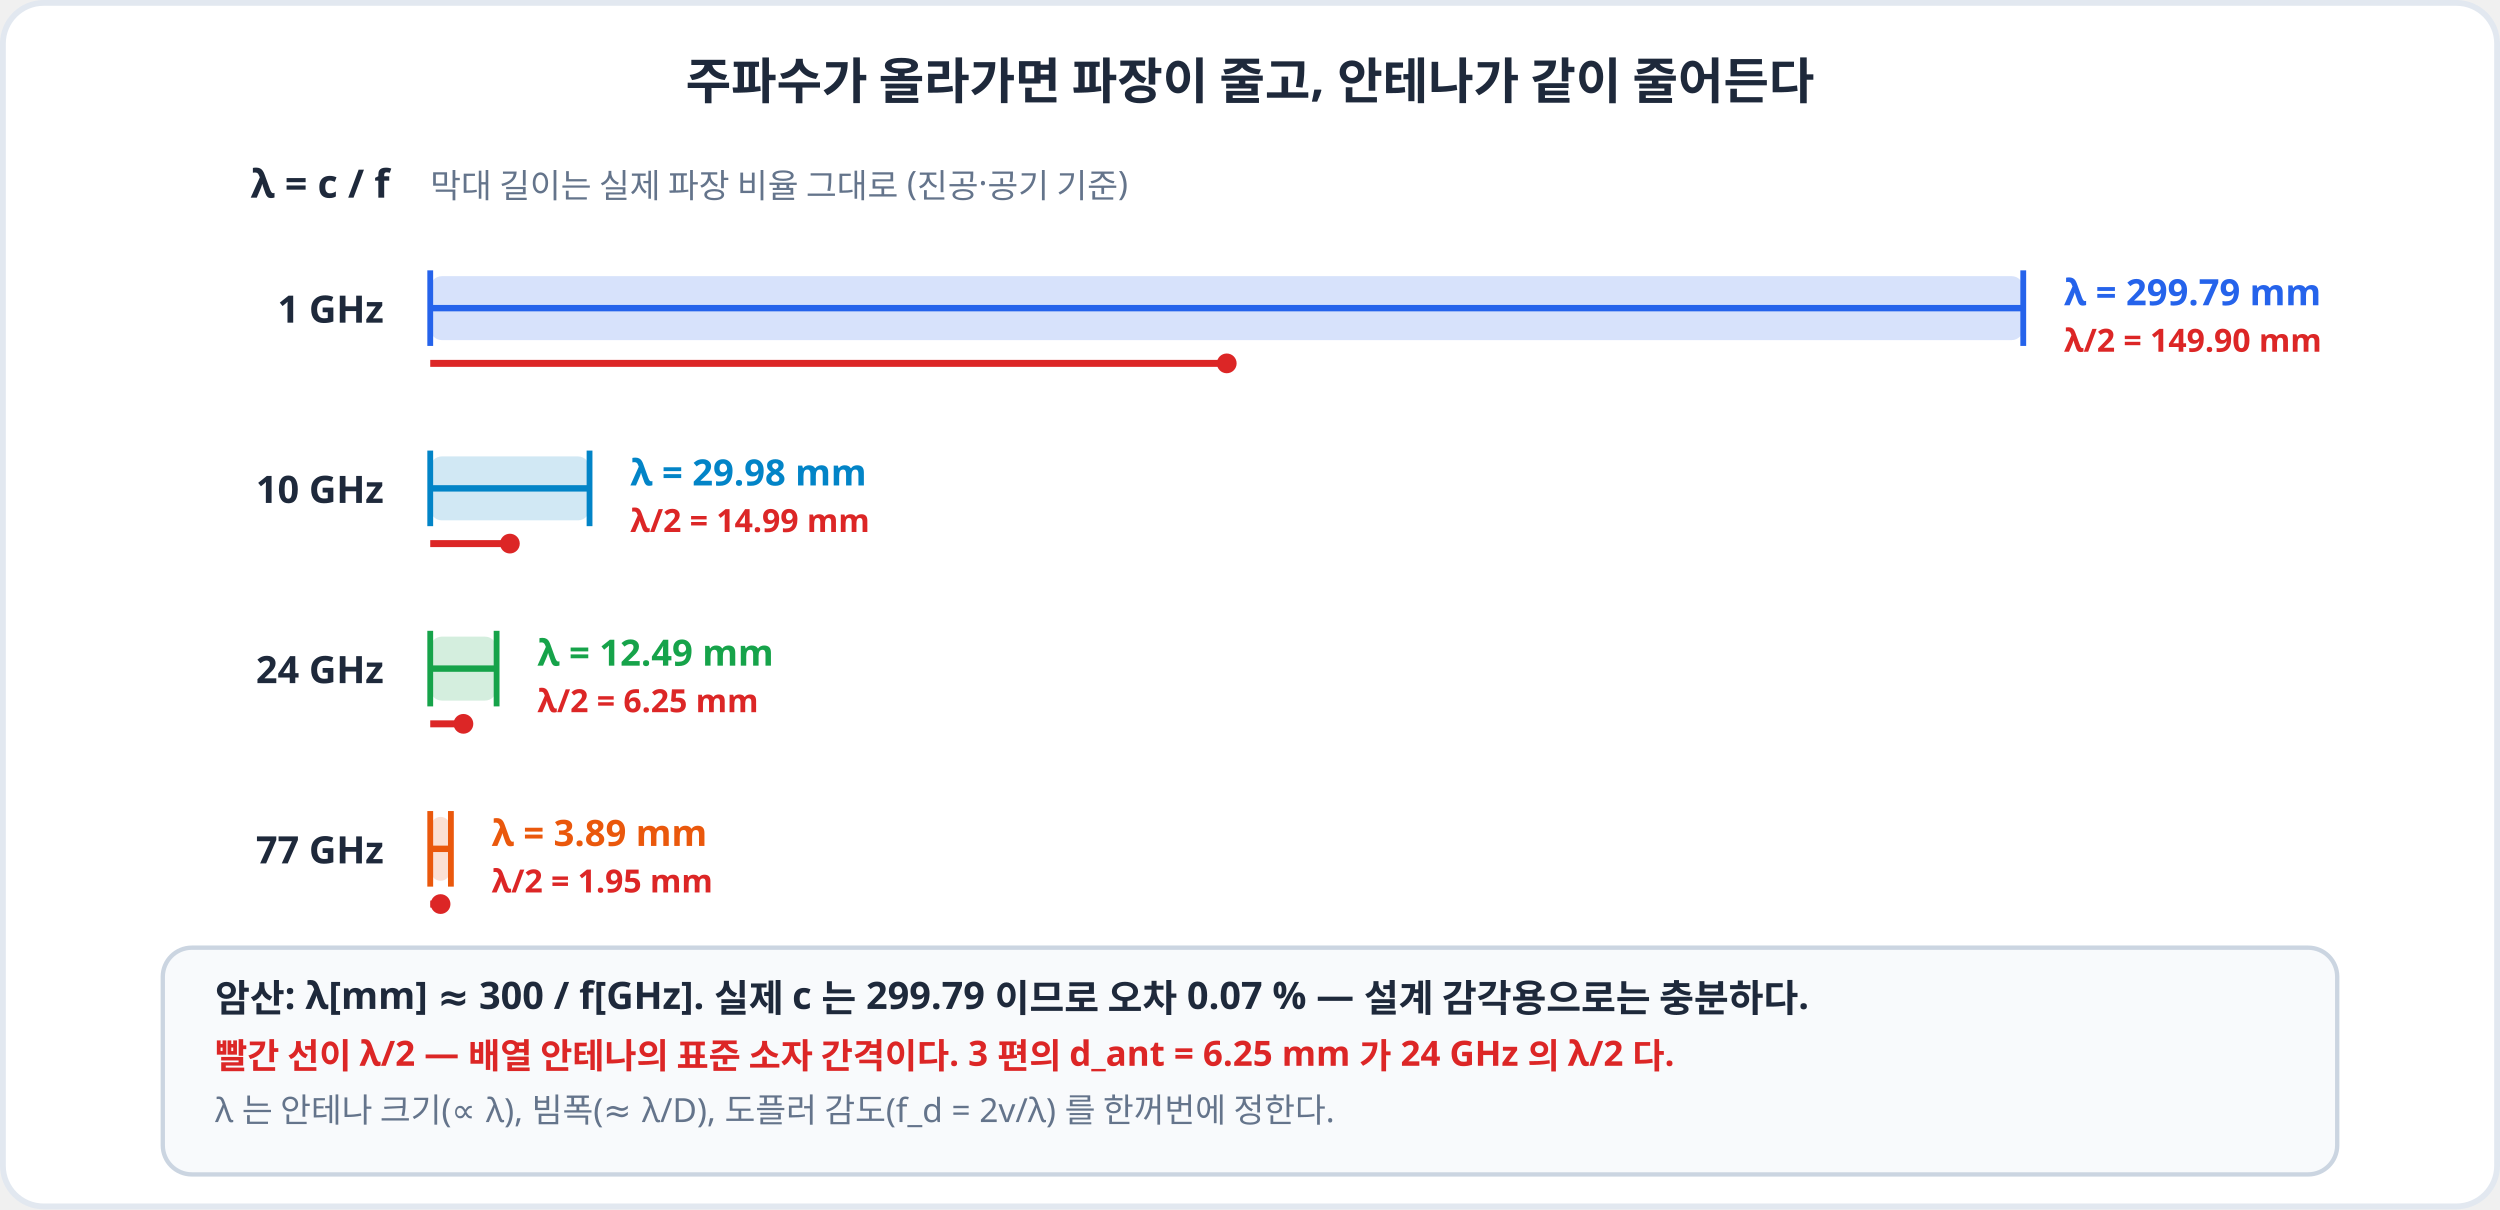
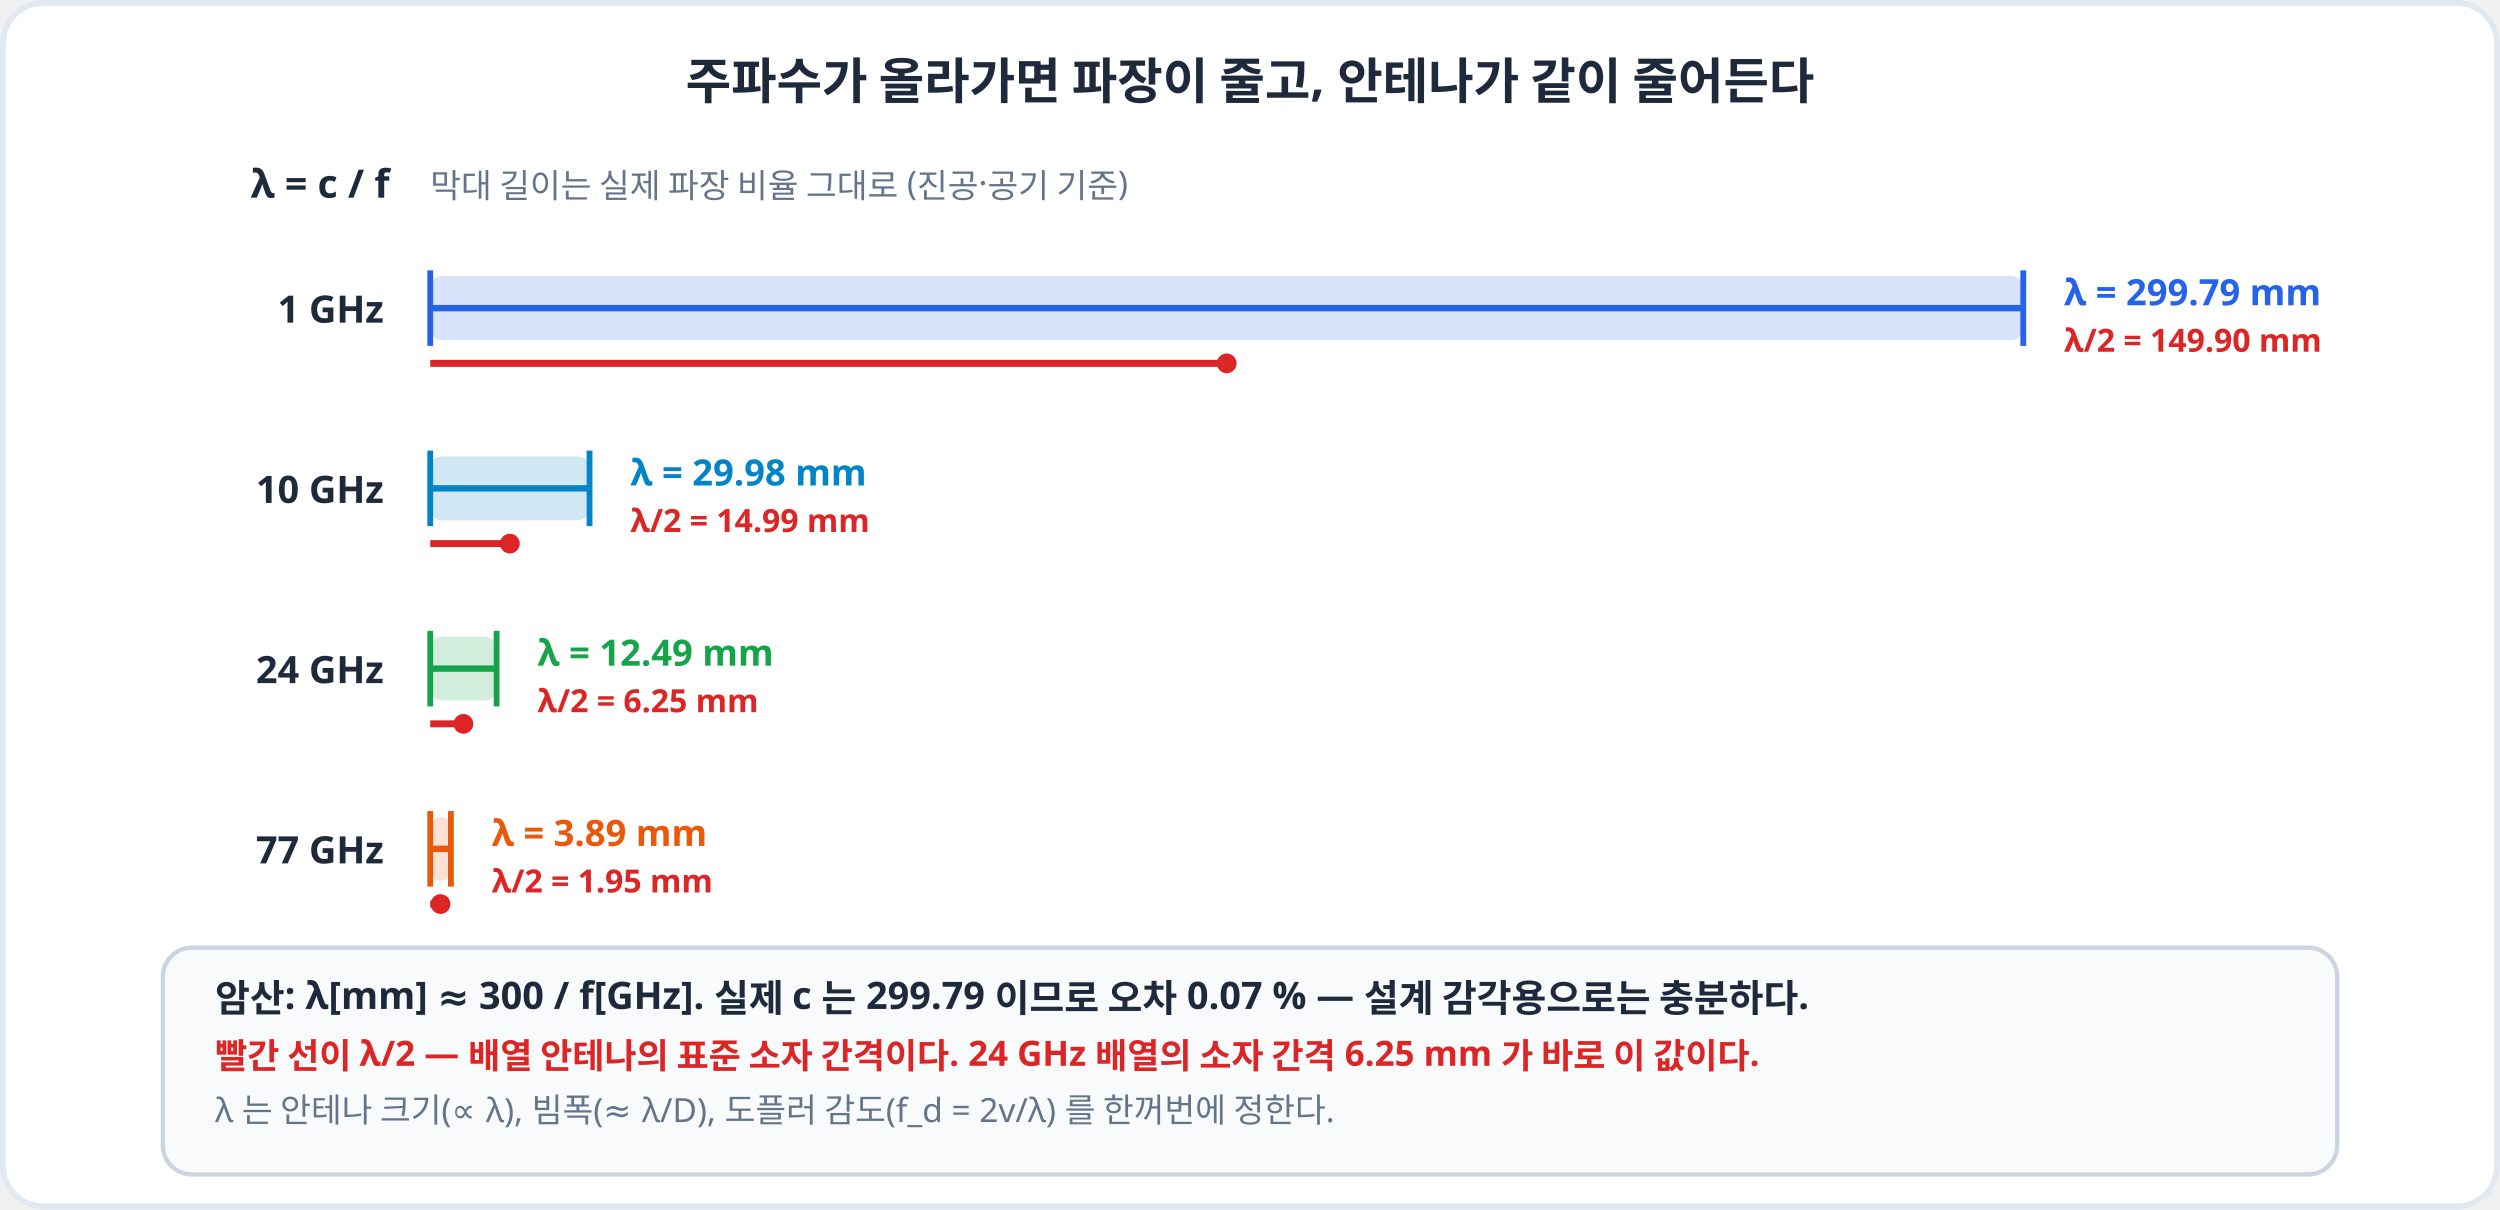
<svg xmlns="http://www.w3.org/2000/svg" viewBox="0 0 860 416" font-family="Segoe UI, Malgun Gothic, Apple SD Gothic Neo, sans-serif">
  <defs>
    <marker id="ar-mute" viewBox="0 0 10 10" refX="8.5" refY="5" markerWidth="6.5" markerHeight="6.5" orient="auto-start-reverse">
      <path d="M0,0 L10,5 L0,10 z" fill="#64748b" />
    </marker>
    <marker id="ar-blue" viewBox="0 0 10 10" refX="8.5" refY="5" markerWidth="6.5" markerHeight="6.5" orient="auto-start-reverse">
      <path d="M0,0 L10,5 L0,10 z" fill="#2563eb" />
    </marker>
    <marker id="ar-orange" viewBox="0 0 10 10" refX="8.5" refY="5" markerWidth="6.5" markerHeight="6.5" orient="auto-start-reverse">
      <path d="M0,0 L10,5 L0,10 z" fill="#ea580c" />
    </marker>
    <marker id="ar-green" viewBox="0 0 10 10" refX="8.5" refY="5" markerWidth="6.5" markerHeight="6.5" orient="auto-start-reverse">
      <path d="M0,0 L10,5 L0,10 z" fill="#16a34a" />
    </marker>
    <marker id="ar-red" viewBox="0 0 10 10" refX="8.5" refY="5" markerWidth="6.5" markerHeight="6.5" orient="auto-start-reverse">
      <path d="M0,0 L10,5 L0,10 z" fill="#dc2626" />
    </marker>
    <marker id="ar-violet" viewBox="0 0 10 10" refX="8.5" refY="5" markerWidth="6.5" markerHeight="6.5" orient="auto-start-reverse">
      <path d="M0,0 L10,5 L0,10 z" fill="#7c3aed" />
    </marker>
    <marker id="ar-axis" viewBox="0 0 10 10" refX="8.5" refY="5" markerWidth="6.5" markerHeight="6.5" orient="auto-start-reverse">
      <path d="M0,0 L10,5 L0,10 z" fill="#94a3b8" />
    </marker>
    <marker id="ar-sky" viewBox="0 0 10 10" refX="8.5" refY="5" markerWidth="6.5" markerHeight="6.5" orient="auto-start-reverse">
      <path d="M0,0 L10,5 L0,10 z" fill="#0284c7" />
    </marker>
  </defs>
  <rect x="1" y="1" width="858" height="414" rx="14" fill="#ffffff" stroke="#e2e8f0" stroke-width="2" />
  <text x="430" y="34" font-size="17" fill="#1e293b" text-anchor="middle" font-weight="700">주파수가 올라가면 파장이 줄고, 안테나가 같이 줄어든다</text>
  <text x="134" y="68" font-size="13.5" fill="#1e293b" text-anchor="end" font-weight="700">λ = c / f</text>
  <text x="148" y="68" font-size="11.5" fill="#64748b" text-anchor="start" font-weight="400">막대 길이는 실제 파장 비율 그대로 (진공·공기 기준)</text>
  <text x="132" y="111" font-size="13" fill="#1e293b" text-anchor="end" font-weight="700">1 GHz</text>
  <rect x="148" y="95" width="548" height="22" rx="4" fill="#2563eb" stroke="none" stroke-width="0" fill-opacity="0.18" />
  <line x1="148" y1="106" x2="696" y2="106" stroke="#2563eb" stroke-width="2.2" stroke-linecap="butt" />
  <line x1="148" y1="93" x2="148" y2="119" stroke="#2563eb" stroke-width="2" stroke-linecap="butt" />
  <line x1="696" y1="93" x2="696" y2="119" stroke="#2563eb" stroke-width="2" stroke-linecap="butt" />
  <line x1="148" y1="125" x2="422" y2="125" stroke="#dc2626" stroke-width="2.4" stroke-linecap="butt" />
  <circle cx="422" cy="125" r="3.4" fill="#dc2626" stroke="none" stroke-width="0" />
  <text x="710" y="105" font-size="12.5" fill="#2563eb" text-anchor="start" font-weight="700">λ = 299.79 mm</text>
  <text x="710" y="121" font-size="11" fill="#dc2626" text-anchor="start" font-weight="600">λ/2 = 149.90 mm</text>
  <text x="132" y="173" font-size="13" fill="#1e293b" text-anchor="end" font-weight="700">10 GHz</text>
  <rect x="148" y="157" width="54.802" height="22" rx="4" fill="#0284c7" stroke="none" stroke-width="0" fill-opacity="0.18" />
  <line x1="148" y1="168" x2="202.802" y2="168" stroke="#0284c7" stroke-width="2.2" stroke-linecap="butt" />
  <line x1="148" y1="155" x2="148" y2="181" stroke="#0284c7" stroke-width="2" stroke-linecap="butt" />
  <line x1="202.802" y1="155" x2="202.802" y2="181" stroke="#0284c7" stroke-width="2" stroke-linecap="butt" />
  <line x1="148" y1="187" x2="175.401" y2="187" stroke="#dc2626" stroke-width="2.4" stroke-linecap="butt" />
  <circle cx="175.401" cy="187" r="3.4" fill="#dc2626" stroke="none" stroke-width="0" />
  <text x="216.802" y="167" font-size="12.5" fill="#0284c7" text-anchor="start" font-weight="700">λ = 29.98 mm</text>
  <text x="216.802" y="183" font-size="11" fill="#dc2626" text-anchor="start" font-weight="600">λ/2 = 14.99 mm</text>
  <text x="132" y="235" font-size="13" fill="#1e293b" text-anchor="end" font-weight="700">24 GHz</text>
  <rect x="148" y="219" width="22.831" height="22" rx="4" fill="#16a34a" stroke="none" stroke-width="0" fill-opacity="0.18" />
  <line x1="148" y1="230" x2="170.831" y2="230" stroke="#16a34a" stroke-width="2.2" stroke-linecap="butt" />
  <line x1="148" y1="217" x2="148" y2="243" stroke="#16a34a" stroke-width="2" stroke-linecap="butt" />
  <line x1="170.831" y1="217" x2="170.831" y2="243" stroke="#16a34a" stroke-width="2" stroke-linecap="butt" />
  <line x1="148" y1="249" x2="159.416" y2="249" stroke="#dc2626" stroke-width="2.4" stroke-linecap="butt" />
  <circle cx="159.416" cy="249" r="3.4" fill="#dc2626" stroke="none" stroke-width="0" />
  <text x="184.831" y="229" font-size="12.5" fill="#16a34a" text-anchor="start" font-weight="700">λ = 12.49 mm</text>
  <text x="184.831" y="245" font-size="11" fill="#dc2626" text-anchor="start" font-weight="600">λ/2 = 6.25 mm</text>
  <text x="132" y="297" font-size="13" fill="#1e293b" text-anchor="end" font-weight="700">77 GHz</text>
  <rect x="148" y="281" width="7.111" height="22" rx="4" fill="#ea580c" stroke="none" stroke-width="0" fill-opacity="0.18" />
  <line x1="148" y1="292" x2="155.111" y2="292" stroke="#ea580c" stroke-width="2.2" stroke-linecap="butt" />
  <line x1="148" y1="279" x2="148" y2="305" stroke="#ea580c" stroke-width="2" stroke-linecap="butt" />
  <line x1="155.111" y1="279" x2="155.111" y2="305" stroke="#ea580c" stroke-width="2" stroke-linecap="butt" />
  <line x1="148" y1="311" x2="151.555" y2="311" stroke="#dc2626" stroke-width="2.4" stroke-linecap="butt" />
  <circle cx="151.555" cy="311" r="3.4" fill="#dc2626" stroke="none" stroke-width="0" />
  <text x="169.111" y="291" font-size="12.5" fill="#ea580c" text-anchor="start" font-weight="700">λ = 3.89 mm</text>
  <text x="169.111" y="307" font-size="11" fill="#dc2626" text-anchor="start" font-weight="600">λ/2 = 1.95 mm</text>
  <rect x="56" y="326" width="748" height="78" rx="10" fill="#f8fafc" stroke="#cbd5e1" stroke-width="1.5" />
  <text x="74" y="348" font-size="13" fill="#1e293b" text-anchor="start" font-weight="700">암산: λ[mm] ≈ 300 / f[GHz]. 실제 c 는 299.79 이므로 오차 0.07 % — 설계 감각용으로는 충분하다.</text>
-   <text x="74" y="367.5" font-size="12" fill="#dc2626" text-anchor="start" font-weight="600">빨간 선이 λ/2 — 배열 안테나의 표준 소자 간격이다. 3 편의 d_ant = 6.25 mm 가 24 GHz 의 λ/2 다.</text>
+   <text x="74" y="367.5" font-size="12" fill="#dc2626" text-anchor="start" font-weight="600">빨간 선이 λ/2 — 배열 안테나의 표준 소자 간격이다. 24 GHz 배열의 소자 간격 6.25 mm 가 바로 이 값이다.</text>
  <text x="74" y="386" font-size="11.5" fill="#64748b" text-anchor="start" font-weight="400">λ 는 안테나 크기(∝ λ), 빔폭(≈ λ/D), 도플러 감도(f_d = 2v/λ) 를 한꺼번에 정한다.</text>
</svg>
